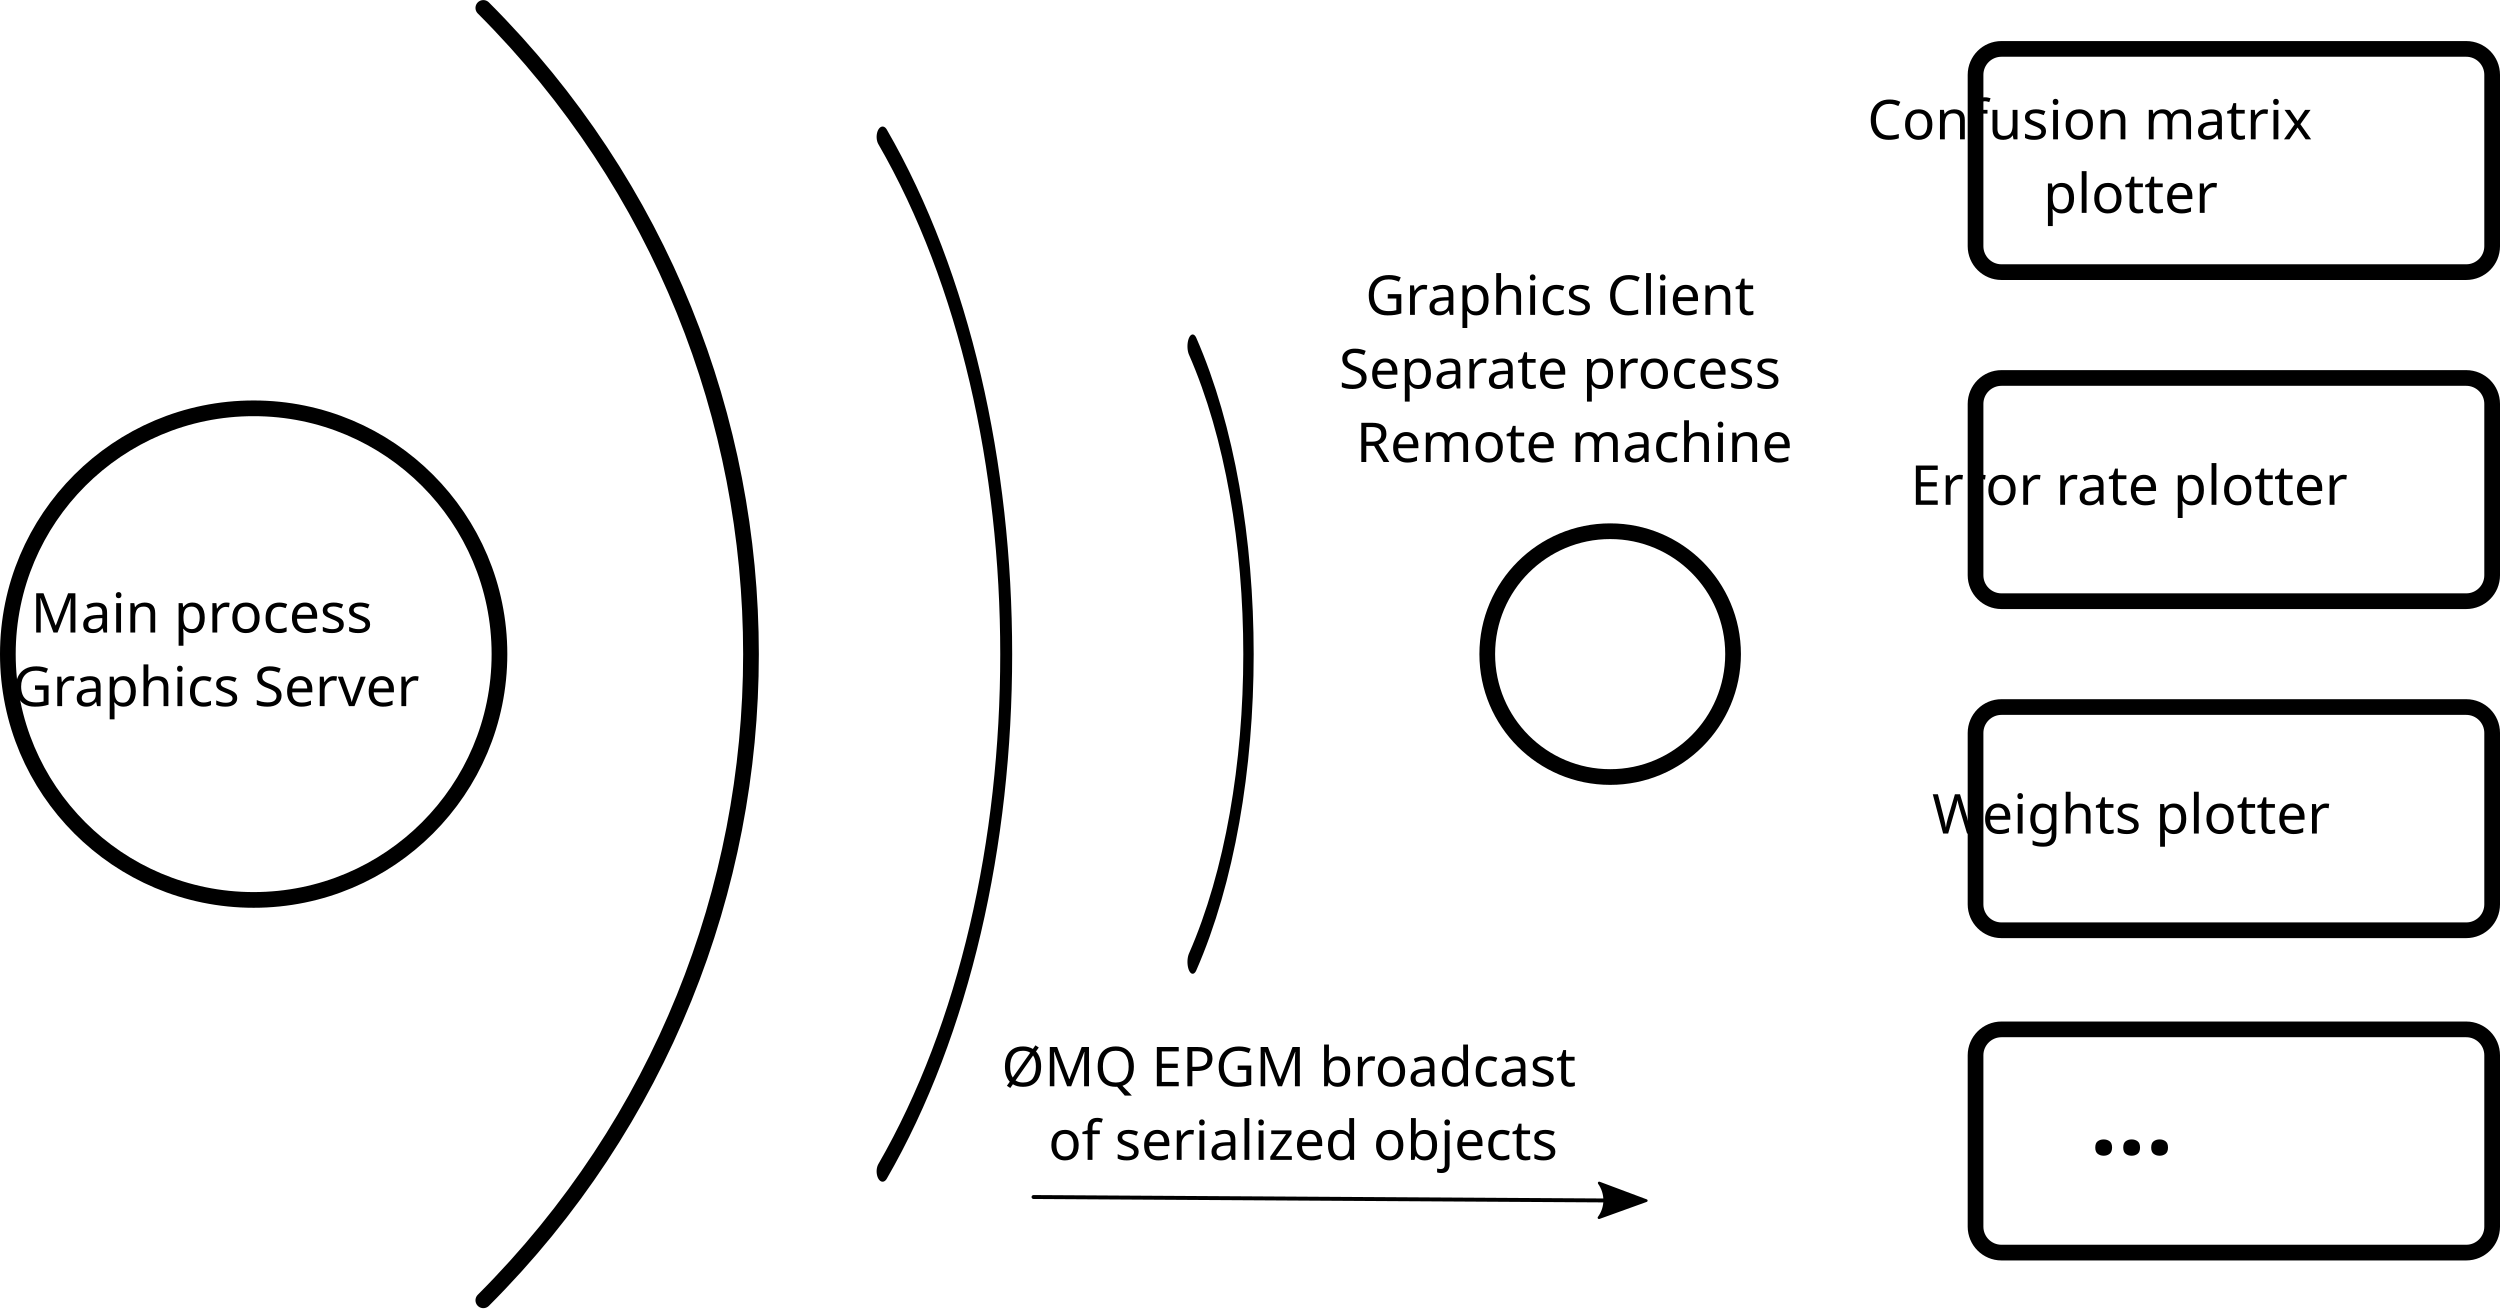
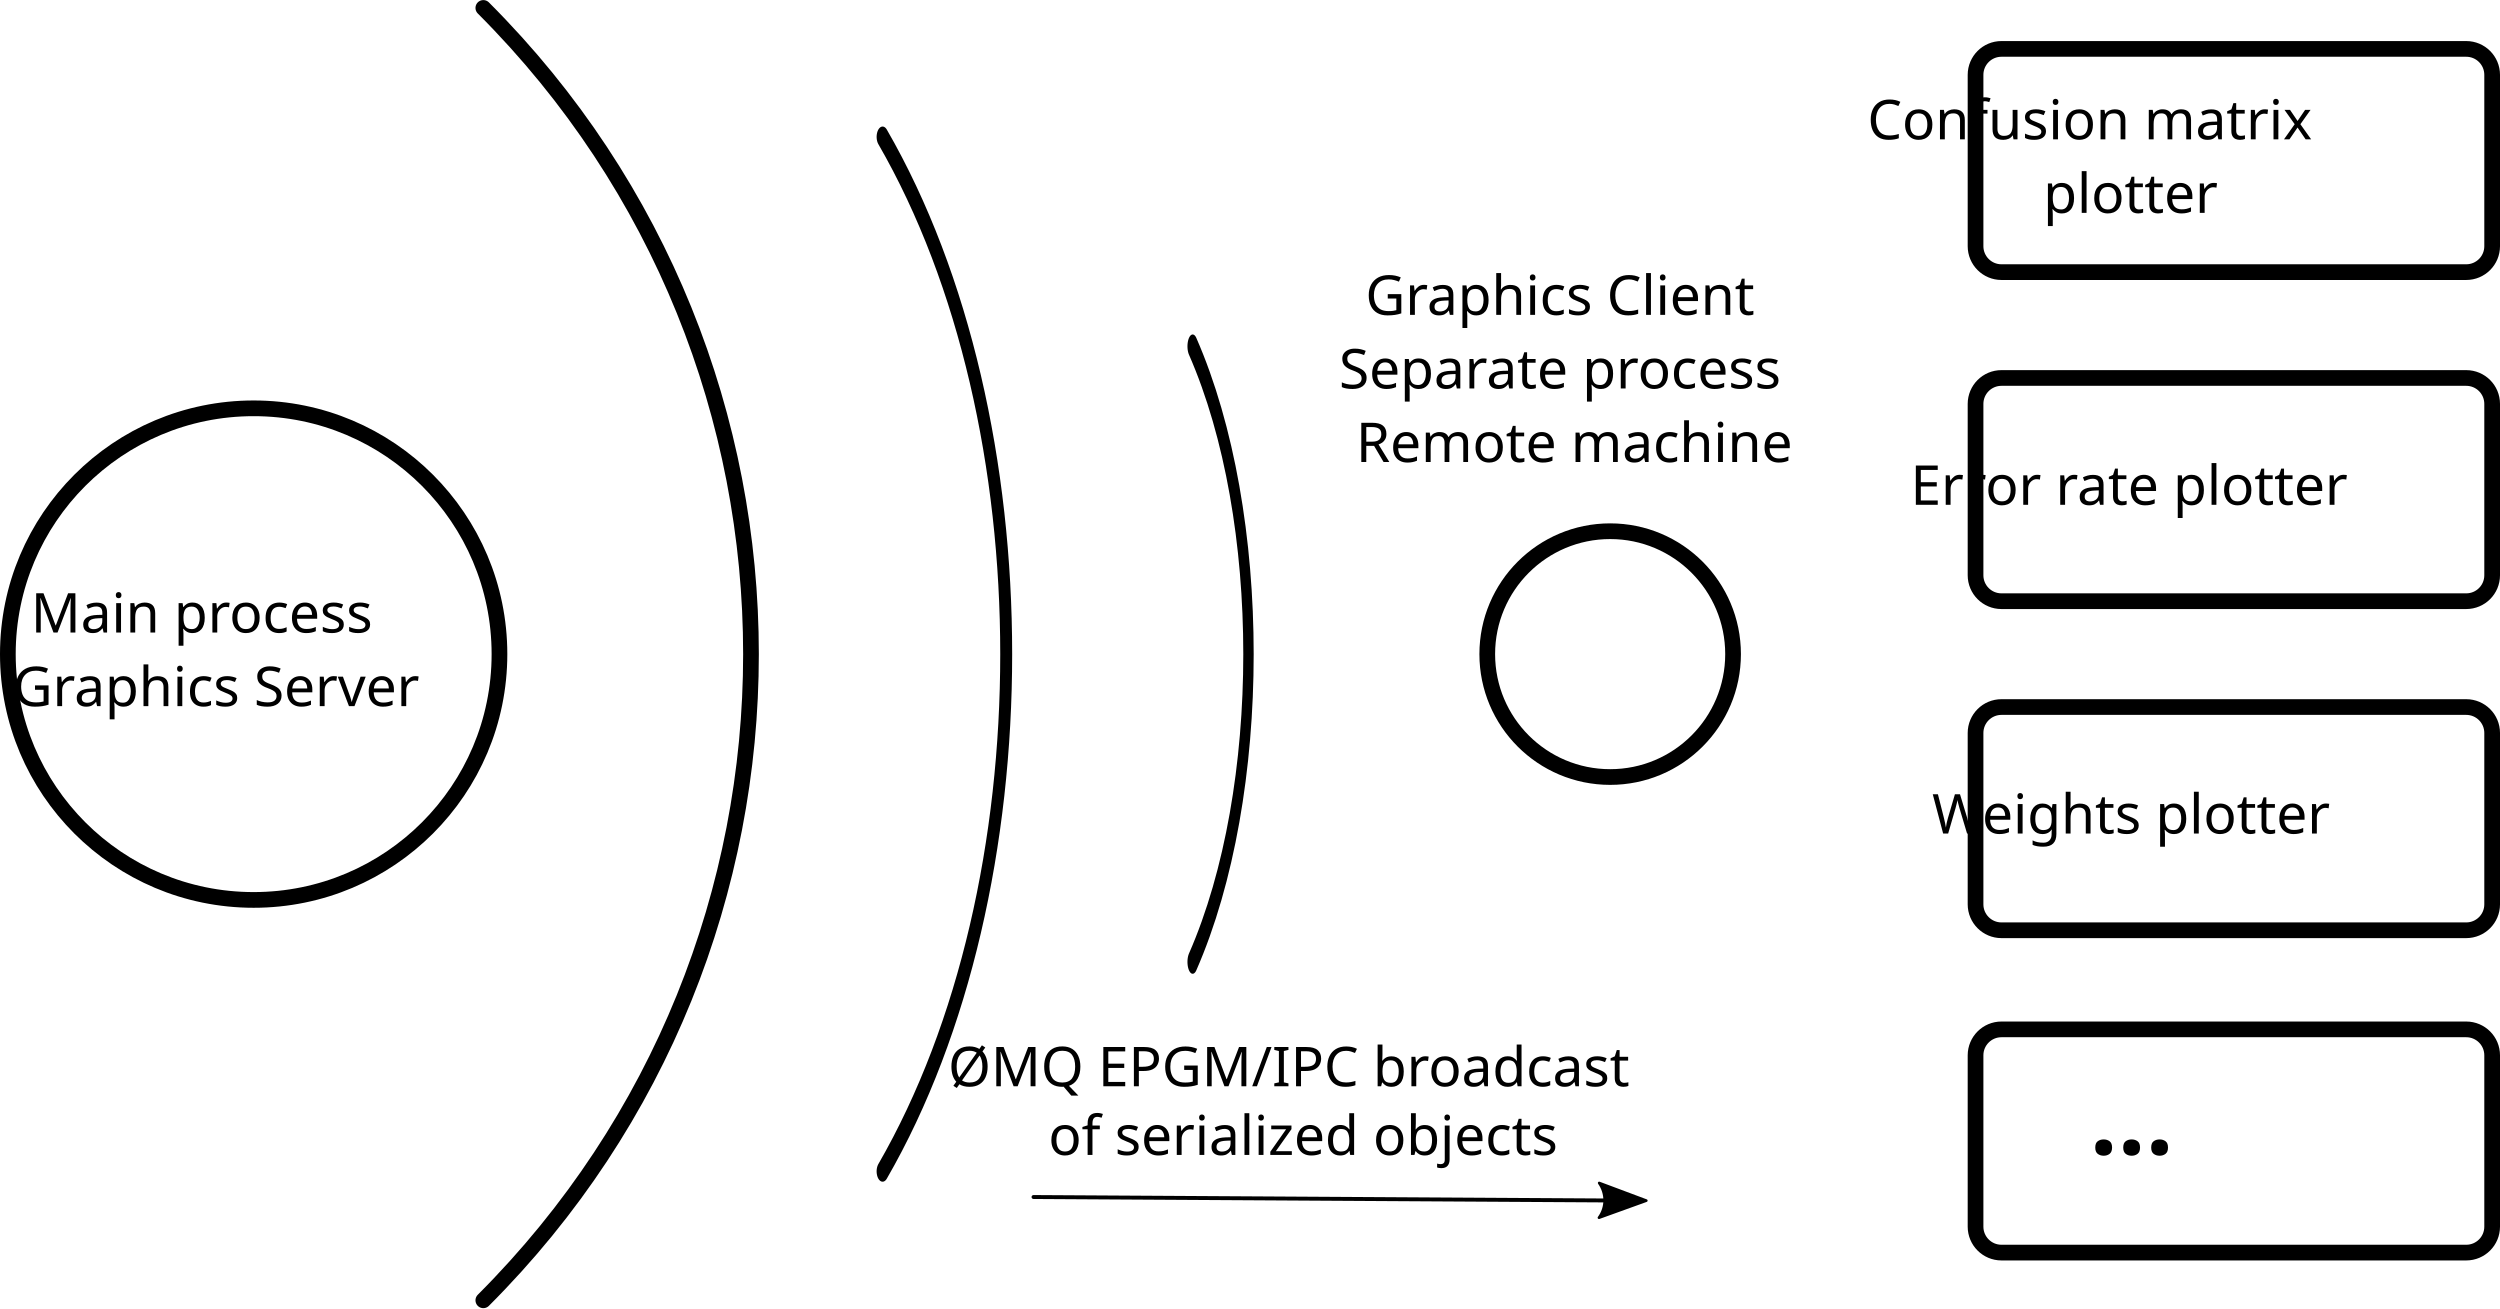
<svg xmlns="http://www.w3.org/2000/svg" width="179.768mm" height="94.072mm" viewBox="0 0 636.973 333.326" id="svg2" version="1.1">
  <defs id="defs4">
    <marker orient="auto" refY="0" refX="0" id="marker5568" style="overflow:visible">
      <path id="path5570" style="fill:#000000;fill-opacity:1;fill-rule:evenodd;stroke:#000000;stroke-width:0.625;stroke-linejoin:round;stroke-opacity:1" d="M 8.719,4.034 -2.207,0.016 8.719,-4.002 c -1.745,2.372 -1.735,5.617 -6e-7,8.035 z" transform="matrix(1.1,0,0,1.1,1.1,0)" />
    </marker>
    <marker orient="auto" refY="0" refX="0" id="Arrow2Lstart" style="overflow:visible">
      <path id="path4285" style="fill:#000000;fill-opacity:1;fill-rule:evenodd;stroke:#000000;stroke-width:0.625;stroke-linejoin:round;stroke-opacity:1" d="M 8.719,4.034 -2.207,0.016 8.719,-4.002 c -1.745,2.372 -1.735,5.617 -6e-7,8.035 z" transform="matrix(1.1,0,0,1.1,1.1,0)" />
    </marker>
    <marker style="overflow:visible" id="marker5478" refX="0" refY="0" orient="auto">
      <path transform="matrix(-0.8,0,0,-0.8,-10,0)" style="fill:#000000;fill-opacity:1;fill-rule:evenodd;stroke:#000000;stroke-width:1pt;stroke-opacity:1" d="M 0,0 5,-5 -12.5,0 5,5 0,0 Z" id="path5480" />
    </marker>
    <marker orient="auto" refY="0" refX="0" id="Arrow2Lend" style="overflow:visible">
      <path id="path4288" style="fill:#000000;fill-opacity:1;fill-rule:evenodd;stroke:#000000;stroke-width:0.625;stroke-linejoin:round;stroke-opacity:1" d="M 8.719,4.034 -2.207,0.016 8.719,-4.002 c -1.745,2.372 -1.735,5.617 -6e-7,8.035 z" transform="matrix(-1.1,0,0,-1.1,-1.1,0)" />
    </marker>
  </defs>
  <g id="layer1" transform="translate(-68.71067,-65.45277)">
    <circle style="fill:none;fill-rule:evenodd;stroke:#000000;stroke-width:4;stroke-linecap:butt;stroke-linejoin:miter;stroke-miterlimit:4;stroke-dasharray:none;stroke-opacity:1" id="path3342" r="62.629" cy="232.116" cx="133.34" />
    <path style="fill:none;fill-rule:evenodd;stroke:#000000;stroke-width:4;stroke-linecap:round;stroke-linejoin:miter;stroke-miterlimit:4;stroke-dasharray:none;stroke-opacity:1" id="path3348" d="M 87.953,183.374 A 232.84,232.84 0 0 1 -144.887,416.214" transform="matrix(0.7071068,-0.7071068,0.7071068,0.7071068,0,0)" />
    <path transform="matrix(0.4997826,-0.8661509,0.4997826,0.8661509,0,0)" d="M 235.795,351.626 A 152.154,152.154 0 0 1 83.64,503.78" id="path4159" style="fill:none;fill-rule:evenodd;stroke:#000000;stroke-width:4.299;stroke-linecap:round;stroke-linejoin:miter;stroke-miterlimit:4;stroke-dasharray:none;stroke-opacity:1" />
    <path transform="matrix(0.4011562,-0.9160096,0.4011562,0.9160096,0,0)" d="m 380.497,548.282 a 85.613,85.613 0 0 1 -85.613,85.613" id="path4161" style="fill:none;fill-rule:evenodd;stroke:#000000;stroke-width:4.666;stroke-linecap:round;stroke-linejoin:miter;stroke-miterlimit:4;stroke-dasharray:none;stroke-opacity:1" />
    <circle cx="478.962" cy="232.116" r="31.315" id="circle4172" style="fill:none;fill-rule:evenodd;stroke:#000000;stroke-width:4;stroke-linecap:butt;stroke-linejoin:miter;stroke-miterlimit:4;stroke-dasharray:none;stroke-opacity:1" />
    <text xml:space="preserve" style="font-style:normal;font-variant:normal;font-weight:normal;font-stretch:normal;font-size:14px;line-height:125%;font-family:Fabrica;-inkscape-font-specification:Fabrica;text-align:center;letter-spacing:0px;word-spacing:0px;text-anchor:middle;fill:#000000;fill-opacity:1;stroke:none;stroke-width:2;stroke-linecap:butt;stroke-linejoin:miter;stroke-miterlimit:4;stroke-dasharray:none;stroke-opacity:1" x="132.846" y="226.619" id="text4174">
      <tspan id="tspan4176" x="132.846" y="226.619" style="font-style:normal;font-variant:normal;font-weight:normal;font-stretch:normal;font-size:14px;font-family:Fabrica;-inkscape-font-specification:Fabrica;text-align:center;text-anchor:middle;stroke-width:2;stroke-miterlimit:4;stroke-dasharray:none">Main process</tspan>
      <tspan x="132.846" y="245.369" id="tspan4178" style="font-style:normal;font-variant:normal;font-weight:normal;font-stretch:normal;font-size:14px;font-family:Fabrica;-inkscape-font-specification:Fabrica;text-align:center;text-anchor:middle;stroke-width:2;stroke-miterlimit:4;stroke-dasharray:none">Graphics Server</tspan>
    </text>
    <text xml:space="preserve" style="font-style:normal;font-variant:normal;font-weight:normal;font-stretch:normal;font-size:14px;line-height:125%;font-family:Fabrica;-inkscape-font-specification:Fabrica;letter-spacing:0px;word-spacing:0px;fill:#000000;fill-opacity:1;stroke:none;stroke-width:2;stroke-linecap:butt;stroke-linejoin:miter;stroke-miterlimit:4;stroke-dasharray:none;stroke-opacity:1" x="409.823" y="342.225" id="text4180">
-       <tspan id="tspan4182" x="409.823" y="342.225" style="font-style:normal;font-variant:normal;font-weight:normal;font-stretch:normal;font-size:14px;font-family:Fabrica;-inkscape-font-specification:Fabrica;text-align:center;text-anchor:middle;stroke-width:2;stroke-miterlimit:4;stroke-dasharray:none">ØMQ EPGM broadcast</tspan>
-       <tspan x="409.823" y="360.975" style="font-style:normal;font-variant:normal;font-weight:normal;font-stretch:normal;font-size:14px;font-family:Fabrica;-inkscape-font-specification:Fabrica;text-align:center;text-anchor:middle;stroke-width:2;stroke-miterlimit:4;stroke-dasharray:none" id="tspan5353">of serialized objects</tspan>
+       <tspan id="tspan4182" x="409.823" y="342.225" style="font-style:normal;font-variant:normal;font-weight:normal;font-stretch:normal;font-size:14px;font-family:Fabrica;-inkscape-font-specification:Fabrica;text-align:center;text-anchor:middle;stroke-width:2;stroke-miterlimit:4;stroke-dasharray:none">ØMQ EPGM/IPC broadcast</tspan>
+       <tspan x="409.823" y="359.725" style="font-style:normal;font-variant:normal;font-weight:normal;font-stretch:normal;font-size:14px;font-family:Fabrica;-inkscape-font-specification:Fabrica;text-align:center;text-anchor:middle;stroke-width:2;stroke-miterlimit:4;stroke-dasharray:none" id="tspan5353">of serialized objects</tspan>
    </text>
    <text xml:space="preserve" style="font-style:normal;font-variant:normal;font-weight:normal;font-stretch:normal;font-size:14px;line-height:125%;font-family:Fabrica;-inkscape-font-specification:Fabrica;letter-spacing:0px;word-spacing:0px;fill:#000000;fill-opacity:1;stroke:none;stroke-width:2;stroke-linecap:butt;stroke-linejoin:miter;stroke-miterlimit:4;stroke-dasharray:none;stroke-opacity:1" x="478.914" y="145.672" id="text4184">
      <tspan id="tspan4186" x="478.914" y="145.672" style="font-style:normal;font-variant:normal;font-weight:normal;font-stretch:normal;font-size:14px;font-family:Fabrica;-inkscape-font-specification:Fabrica;text-align:center;text-anchor:middle;stroke-width:2;stroke-miterlimit:4;stroke-dasharray:none">Graphics Client</tspan>
      <tspan x="478.914" y="164.422" style="font-style:normal;font-variant:normal;font-weight:normal;font-stretch:normal;font-size:14px;font-family:Fabrica;-inkscape-font-specification:Fabrica;text-align:center;text-anchor:middle;stroke-width:2;stroke-miterlimit:4;stroke-dasharray:none" id="tspan5620">Separate process</tspan>
      <tspan x="478.914" y="183.172" style="font-style:normal;font-variant:normal;font-weight:normal;font-stretch:normal;font-size:14px;font-family:Fabrica;-inkscape-font-specification:Fabrica;text-align:center;text-anchor:middle;stroke-width:2;stroke-miterlimit:4;stroke-dasharray:none" id="tspan5624">Remote machine</tspan>
    </text>
    <rect style="fill:none;fill-opacity:0;stroke:#000000;stroke-width:4;stroke-linecap:round;stroke-linejoin:round;stroke-miterlimit:4;stroke-dasharray:none;stroke-opacity:1" id="rect4188" width="131.626" height="56.875" x="572.058" y="77.914" rx="6.607" ry="6.607" />
    <text xml:space="preserve" style="font-style:normal;font-weight:normal;font-size:40px;line-height:125%;font-family:Sans;letter-spacing:0px;word-spacing:0px;fill:#000000;fill-opacity:1;stroke:none;stroke-width:4;stroke-linecap:butt;stroke-linejoin:miter;stroke-miterlimit:4;stroke-dasharray:none;stroke-opacity:1" x="637.552" y="100.947" id="text4190">
      <tspan id="tspan4192" x="637.552" y="100.947" style="font-style:normal;font-variant:normal;font-weight:normal;font-stretch:normal;font-size:14px;font-family:Fabrica;-inkscape-font-specification:Fabrica;text-align:center;text-anchor:middle;stroke-width:4;stroke-miterlimit:4;stroke-dasharray:none">Confusion matrix</tspan>
      <tspan x="637.552" y="119.697" style="font-style:normal;font-variant:normal;font-weight:normal;font-stretch:normal;font-size:14px;font-family:Fabrica;-inkscape-font-specification:Fabrica;text-align:center;text-anchor:middle;stroke-width:4;stroke-miterlimit:4;stroke-dasharray:none" id="tspan4194">plotter</tspan>
    </text>
    <text id="text4198" y="194.073" x="637.182" style="font-style:normal;font-weight:normal;font-size:40px;line-height:125%;font-family:Sans;letter-spacing:0px;word-spacing:0px;fill:#000000;fill-opacity:1;stroke:none;stroke-width:4;stroke-linecap:butt;stroke-linejoin:miter;stroke-miterlimit:4;stroke-dasharray:none;stroke-opacity:1" xml:space="preserve">
      <tspan id="tspan4202" style="font-style:normal;font-variant:normal;font-weight:normal;font-stretch:normal;font-size:14px;font-family:Fabrica;-inkscape-font-specification:Fabrica;text-align:center;text-anchor:middle;stroke-width:4;stroke-miterlimit:4;stroke-dasharray:none" y="194.073" x="637.182">Error rate plotter</tspan>
    </text>
    <text xml:space="preserve" style="font-style:normal;font-weight:normal;font-size:40px;line-height:125%;font-family:Sans;letter-spacing:0px;word-spacing:0px;fill:#000000;fill-opacity:1;stroke:none;stroke-width:4;stroke-linecap:butt;stroke-linejoin:miter;stroke-miterlimit:4;stroke-dasharray:none;stroke-opacity:1" x="637.684" y="277.827" id="text4208">
      <tspan x="637.684" y="277.827" style="font-style:normal;font-variant:normal;font-weight:normal;font-stretch:normal;font-size:14px;font-family:Fabrica;-inkscape-font-specification:Fabrica;text-align:center;text-anchor:middle;stroke-width:4;stroke-miterlimit:4;stroke-dasharray:none" id="tspan4210">Weights plotter</tspan>
    </text>
    <text id="text4214" y="359.595" x="637.828" style="font-style:normal;font-weight:normal;font-size:40px;line-height:125%;font-family:Sans;letter-spacing:0px;word-spacing:0px;fill:#000000;fill-opacity:1;stroke:none;stroke-width:4;stroke-linecap:butt;stroke-linejoin:miter;stroke-miterlimit:4;stroke-dasharray:none;stroke-opacity:1" xml:space="preserve">
      <tspan id="tspan4216" style="font-style:normal;font-variant:normal;font-weight:bold;font-stretch:normal;font-size:25px;font-family:Fabrica;-inkscape-font-specification:'Arial Bold';text-align:center;text-anchor:middle;stroke-width:4;stroke-miterlimit:4;stroke-dasharray:none" y="359.595" x="637.828">...</tspan>
    </text>
    <path style="fill:none;fill-rule:evenodd;stroke:#000000;stroke-width:1;stroke-linecap:round;stroke-linejoin:miter;stroke-miterlimit:4;stroke-dasharray:none;stroke-opacity:1;marker-end:url(#Arrow2Lend)" d="m 332.04,370.44 c 154.793,0.929 154.793,0.929 154.793,0.929" id="path4261" />
    <rect ry="6.607" rx="6.607" y="161.757" x="572.058" height="56.875" width="131.626" id="rect6657" style="fill:none;fill-opacity:0;stroke:#000000;stroke-width:4;stroke-linecap:round;stroke-linejoin:round;stroke-miterlimit:4;stroke-dasharray:none;stroke-opacity:1" />
    <rect style="fill:none;fill-opacity:0;stroke:#000000;stroke-width:4;stroke-linecap:round;stroke-linejoin:round;stroke-miterlimit:4;stroke-dasharray:none;stroke-opacity:1" id="rect6659" width="131.626" height="56.875" x="572.058" y="245.6" rx="6.607" ry="6.607" />
    <rect ry="6.607" rx="6.607" y="327.727" x="572.058" height="56.875" width="131.626" id="rect6661" style="fill:none;fill-opacity:0;stroke:#000000;stroke-width:4;stroke-linecap:round;stroke-linejoin:round;stroke-miterlimit:4;stroke-dasharray:none;stroke-opacity:1" />
  </g>
</svg>
